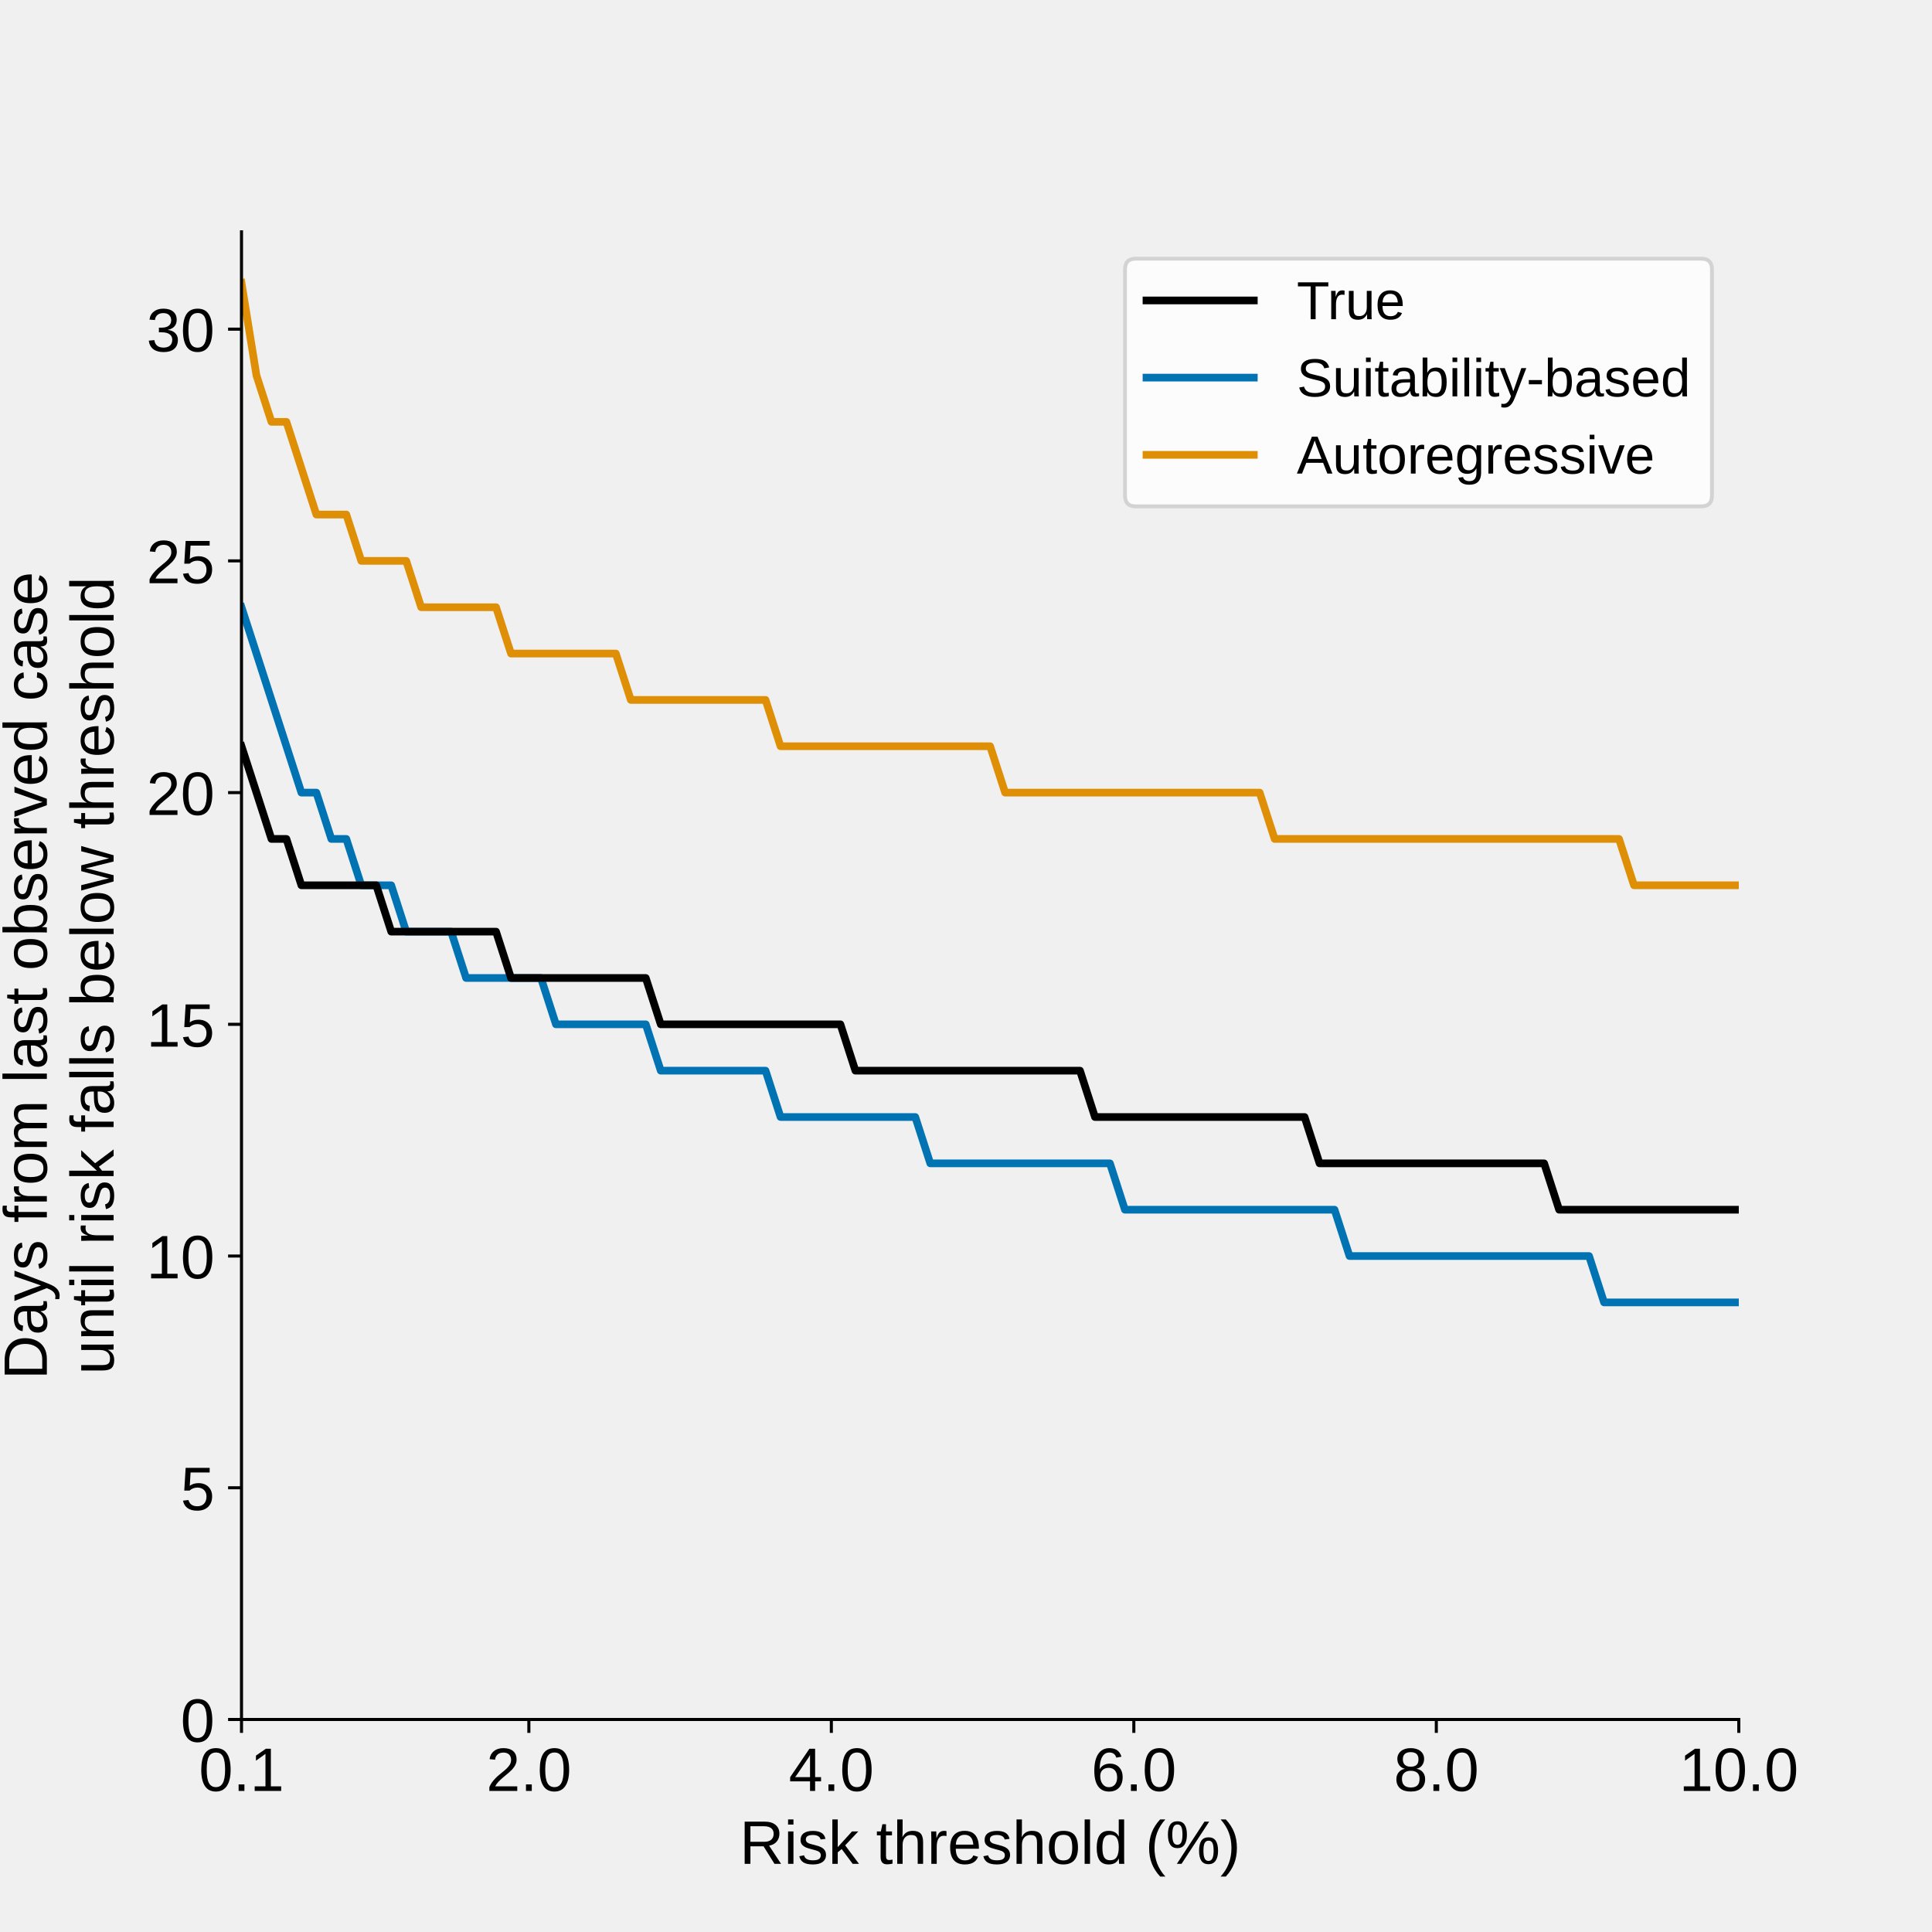
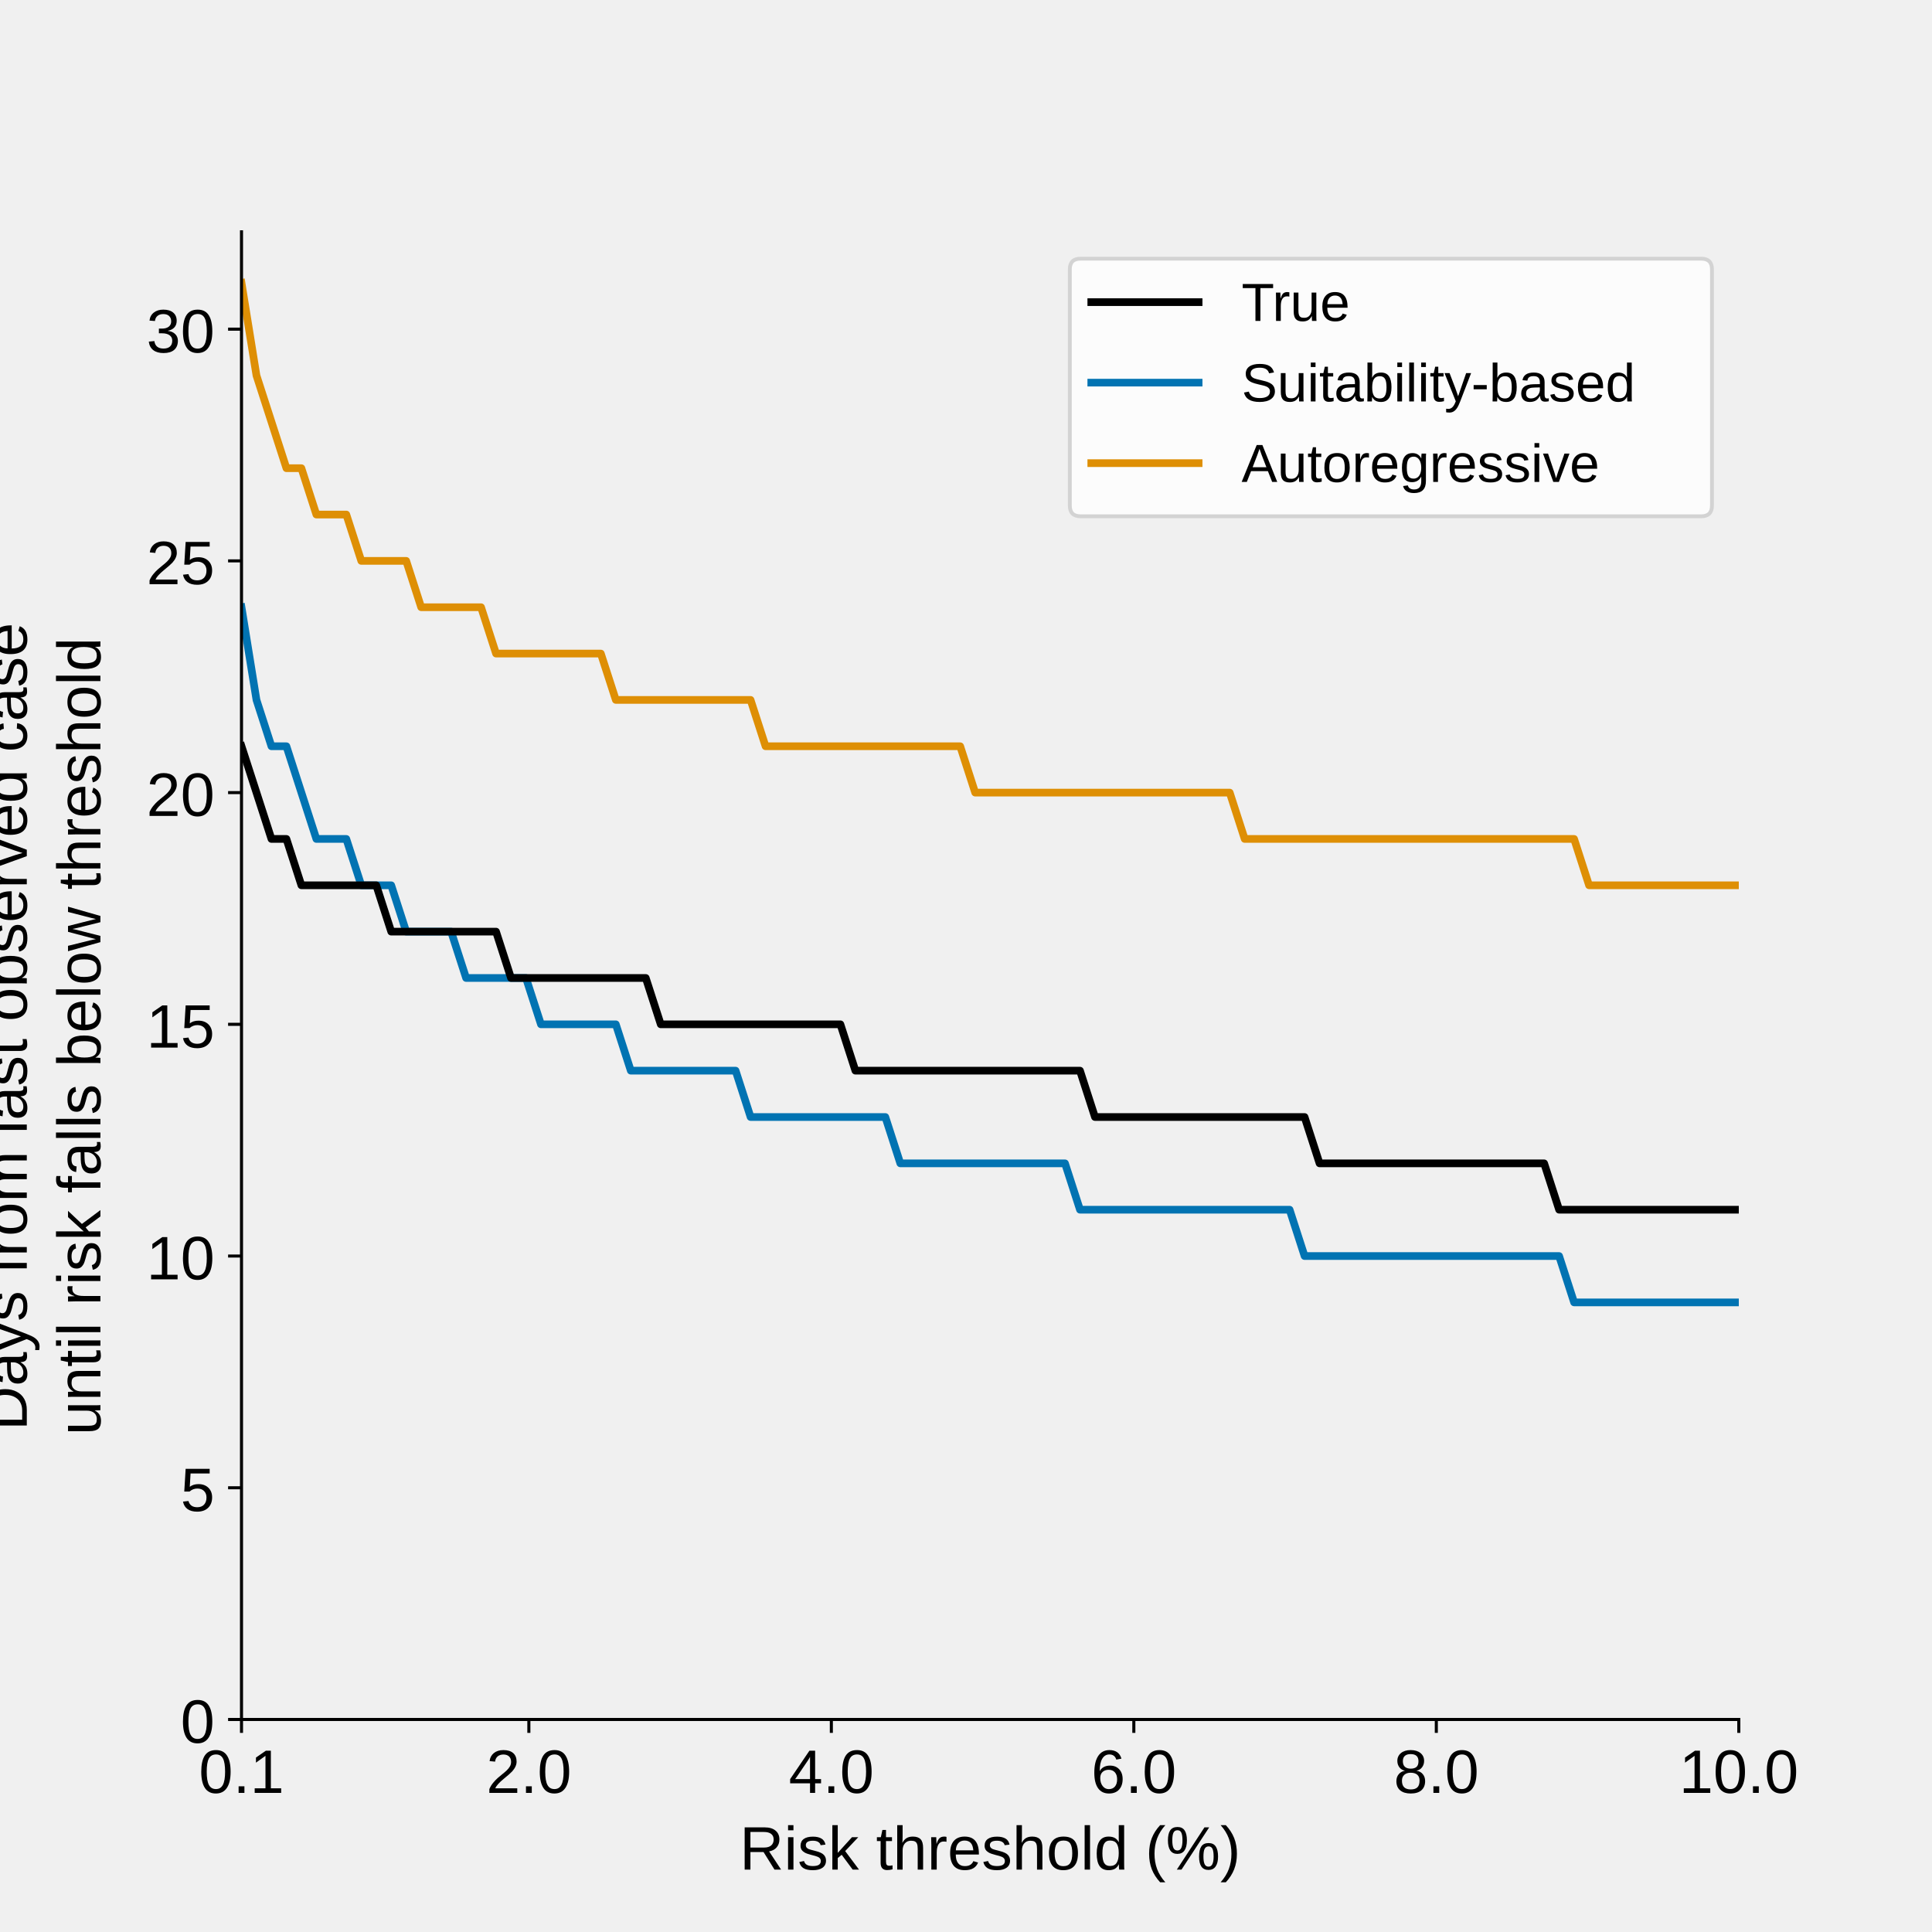
<svg xmlns="http://www.w3.org/2000/svg" xmlns:xlink="http://www.w3.org/1999/xlink" width="504pt" height="504pt" viewBox="0 0 504 504" version="1.1">
  <defs>
    <style type="text/css">*{stroke-linejoin: round; stroke-linecap: butt}</style>
  </defs>
  <g id="figure_1">
    <g id="patch_1">
      <path d="M 0 504  L 504 504  L 504 0  L 0 0  L 0 504  z " style="fill: none" />
    </g>
    <g id="axes_1">
      <g id="patch_2">
        <path d="M 63 448.56  L 453.6 448.56  L 453.6 60.48  L 63 60.48  L 63 448.56  z " style="fill: none" />
      </g>
      <g id="matplotlib.axis_1">
        <g id="xtick_1">
          <g id="line2d_1">
            <defs>
-               <path id="m73e2a680ba" d="M 0 0  L 0 3.5  " style="stroke: #000000; stroke-width: 0.8" />
+               <path id="m56511d2cbc" d="M 0 0  L 0 3.5  " style="stroke: #000000; stroke-width: 0.8" />
            </defs>
            <g>
-               <use xlink:href="#m73e2a680ba" x="63" y="448.56" style="stroke: #000000; stroke-width: 0.8" />
+               <use xlink:href="#m56511d2cbc" x="63" y="448.56" style="stroke: #000000; stroke-width: 0.8" />
            </g>
          </g>
          <g id="text_1">
-             <text style="font-size: 16px; font-family: 'Arial', sans-serif; text-anchor: middle" x="63" y="467.208" transform="rotate(-0 63 467.2084)">0.1</text>
+             <text style="font-size: 16px; font-family: 'Arial', sans-serif; text-anchor: middle" x="63" y="467.716" transform="rotate(-0 63 467.7163)">0.1</text>
          </g>
        </g>
        <g id="xtick_2">
          <g id="line2d_2">
            <g>
-               <use xlink:href="#m73e2a680ba" x="137.964" y="448.56" style="stroke: #000000; stroke-width: 0.8" />
+               <use xlink:href="#m56511d2cbc" x="137.964" y="448.56" style="stroke: #000000; stroke-width: 0.8" />
            </g>
          </g>
          <g id="text_2">
-             <text style="font-size: 16px; font-family: 'Arial', sans-serif; text-anchor: middle" x="137.964" y="467.208" transform="rotate(-0 137.9636 467.2084)">2.0</text>
+             <text style="font-size: 16px; font-family: 'Arial', sans-serif; text-anchor: middle" x="137.964" y="467.716" transform="rotate(-0 137.9636 467.7163)">2.0</text>
          </g>
        </g>
        <g id="xtick_3">
          <g id="line2d_3">
            <g>
-               <use xlink:href="#m73e2a680ba" x="216.873" y="448.56" style="stroke: #000000; stroke-width: 0.8" />
+               <use xlink:href="#m56511d2cbc" x="216.873" y="448.56" style="stroke: #000000; stroke-width: 0.8" />
            </g>
          </g>
          <g id="text_3">
-             <text style="font-size: 16px; font-family: 'Arial', sans-serif; text-anchor: middle" x="216.873" y="467.208" transform="rotate(-0 216.8727 467.2084)">4.0</text>
+             <text style="font-size: 16px; font-family: 'Arial', sans-serif; text-anchor: middle" x="216.873" y="467.716" transform="rotate(-0 216.8727 467.7163)">4.0</text>
          </g>
        </g>
        <g id="xtick_4">
          <g id="line2d_4">
            <g>
-               <use xlink:href="#m73e2a680ba" x="295.782" y="448.56" style="stroke: #000000; stroke-width: 0.8" />
+               <use xlink:href="#m56511d2cbc" x="295.782" y="448.56" style="stroke: #000000; stroke-width: 0.8" />
            </g>
          </g>
          <g id="text_4">
-             <text style="font-size: 16px; font-family: 'Arial', sans-serif; text-anchor: middle" x="295.782" y="467.208" transform="rotate(-0 295.7818 467.2084)">6.0</text>
+             <text style="font-size: 16px; font-family: 'Arial', sans-serif; text-anchor: middle" x="295.782" y="467.716" transform="rotate(-0 295.7818 467.7163)">6.0</text>
          </g>
        </g>
        <g id="xtick_5">
          <g id="line2d_5">
            <g>
-               <use xlink:href="#m73e2a680ba" x="374.691" y="448.56" style="stroke: #000000; stroke-width: 0.8" />
+               <use xlink:href="#m56511d2cbc" x="374.691" y="448.56" style="stroke: #000000; stroke-width: 0.8" />
            </g>
          </g>
          <g id="text_5">
-             <text style="font-size: 16px; font-family: 'Arial', sans-serif; text-anchor: middle" x="374.691" y="467.208" transform="rotate(-0 374.6909 467.2084)">8.0</text>
+             <text style="font-size: 16px; font-family: 'Arial', sans-serif; text-anchor: middle" x="374.691" y="467.716" transform="rotate(-0 374.6909 467.7163)">8.0</text>
          </g>
        </g>
        <g id="xtick_6">
          <g id="line2d_6">
            <g>
-               <use xlink:href="#m73e2a680ba" x="453.6" y="448.56" style="stroke: #000000; stroke-width: 0.8" />
+               <use xlink:href="#m56511d2cbc" x="453.6" y="448.56" style="stroke: #000000; stroke-width: 0.8" />
            </g>
          </g>
          <g id="text_6">
-             <text style="font-size: 16px; font-family: 'Arial', sans-serif; text-anchor: middle" x="453.6" y="467.208" transform="rotate(-0 453.6 467.2084)">10.0</text>
+             <text style="font-size: 16px; font-family: 'Arial', sans-serif; text-anchor: middle" x="453.6" y="467.716" transform="rotate(-0 453.6 467.7163)">10.0</text>
          </g>
        </g>
        <g id="text_7">
-           <text style="font-size: 16px; font-family: 'Arial', sans-serif; text-anchor: middle" x="258.3" y="486.224" transform="rotate(-0 258.3 486.2241)">Risk threshold (%)</text>
+           <text style="font-size: 16px; font-family: 'Arial', sans-serif; text-anchor: middle" x="258.3" y="487.717" transform="rotate(-0 258.3 487.7175)">Risk threshold (%)</text>
        </g>
      </g>
      <g id="matplotlib.axis_2">
        <g id="ytick_1">
          <g id="line2d_7">
            <defs>
-               <path id="mc3c724bf0c" d="M 0 0  L -3.5 0  " style="stroke: #000000; stroke-width: 0.8" />
+               <path id="m12f2c58d21" d="M 0 0  L -3.5 0  " style="stroke: #000000; stroke-width: 0.8" />
            </defs>
            <g>
-               <use xlink:href="#mc3c724bf0c" x="63" y="448.56" style="stroke: #000000; stroke-width: 0.8" />
+               <use xlink:href="#m12f2c58d21" x="63" y="448.56" style="stroke: #000000; stroke-width: 0.8" />
            </g>
          </g>
          <g id="text_8">
-             <text style="font-size: 16px; font-family: 'Arial', sans-serif; text-anchor: end" x="56" y="454.384" transform="rotate(-0 56 454.3842)">0</text>
+             <text style="font-size: 16px; font-family: 'Arial', sans-serif; text-anchor: end" x="56" y="454.638" transform="rotate(-0 56 454.6381)">0</text>
          </g>
        </g>
        <g id="ytick_2">
          <g id="line2d_8">
            <g>
-               <use xlink:href="#mc3c724bf0c" x="63" y="388.111" style="stroke: #000000; stroke-width: 0.8" />
+               <use xlink:href="#m12f2c58d21" x="63" y="388.111" style="stroke: #000000; stroke-width: 0.8" />
            </g>
          </g>
          <g id="text_9">
-             <text style="font-size: 16px; font-family: 'Arial', sans-serif; text-anchor: end" x="56" y="393.936" transform="rotate(-0 56 393.9356)">5</text>
+             <text style="font-size: 16px; font-family: 'Arial', sans-serif; text-anchor: end" x="56" y="394.19" transform="rotate(-0 56 394.1895)">5</text>
          </g>
        </g>
        <g id="ytick_3">
          <g id="line2d_9">
            <g>
-               <use xlink:href="#mc3c724bf0c" x="63" y="327.663" style="stroke: #000000; stroke-width: 0.8" />
+               <use xlink:href="#m12f2c58d21" x="63" y="327.663" style="stroke: #000000; stroke-width: 0.8" />
            </g>
          </g>
          <g id="text_10">
-             <text style="font-size: 16px; font-family: 'Arial', sans-serif; text-anchor: end" x="56" y="333.487" transform="rotate(-0 56 333.487)">10</text>
+             <text style="font-size: 16px; font-family: 'Arial', sans-serif; text-anchor: end" x="56" y="333.741" transform="rotate(-0 56 333.7409)">10</text>
          </g>
        </g>
        <g id="ytick_4">
          <g id="line2d_10">
            <g>
-               <use xlink:href="#mc3c724bf0c" x="63" y="267.214" style="stroke: #000000; stroke-width: 0.8" />
+               <use xlink:href="#m12f2c58d21" x="63" y="267.214" style="stroke: #000000; stroke-width: 0.8" />
            </g>
          </g>
          <g id="text_11">
-             <text style="font-size: 16px; font-family: 'Arial', sans-serif; text-anchor: end" x="56" y="273.038" transform="rotate(-0 56 273.0384)">15</text>
+             <text style="font-size: 16px; font-family: 'Arial', sans-serif; text-anchor: end" x="56" y="273.292" transform="rotate(-0 56 273.2923)">15</text>
          </g>
        </g>
        <g id="ytick_5">
          <g id="line2d_11">
            <g>
-               <use xlink:href="#mc3c724bf0c" x="63" y="206.766" style="stroke: #000000; stroke-width: 0.8" />
+               <use xlink:href="#m12f2c58d21" x="63" y="206.766" style="stroke: #000000; stroke-width: 0.8" />
            </g>
          </g>
          <g id="text_12">
-             <text style="font-size: 16px; font-family: 'Arial', sans-serif; text-anchor: end" x="56" y="212.59" transform="rotate(-0 56 212.5898)">20</text>
+             <text style="font-size: 16px; font-family: 'Arial', sans-serif; text-anchor: end" x="56" y="212.844" transform="rotate(-0 56 212.8437)">20</text>
          </g>
        </g>
        <g id="ytick_6">
          <g id="line2d_12">
            <g>
-               <use xlink:href="#mc3c724bf0c" x="63" y="146.317" style="stroke: #000000; stroke-width: 0.8" />
+               <use xlink:href="#m12f2c58d21" x="63" y="146.317" style="stroke: #000000; stroke-width: 0.8" />
            </g>
          </g>
          <g id="text_13">
-             <text style="font-size: 16px; font-family: 'Arial', sans-serif; text-anchor: end" x="56" y="152.141" transform="rotate(-0 56 152.1412)">25</text>
+             <text style="font-size: 16px; font-family: 'Arial', sans-serif; text-anchor: end" x="56" y="152.395" transform="rotate(-0 56 152.3951)">25</text>
          </g>
        </g>
        <g id="ytick_7">
          <g id="line2d_13">
            <g>
-               <use xlink:href="#mc3c724bf0c" x="63" y="85.868" style="stroke: #000000; stroke-width: 0.8" />
+               <use xlink:href="#m12f2c58d21" x="63" y="85.868" style="stroke: #000000; stroke-width: 0.8" />
            </g>
          </g>
          <g id="text_14">
-             <text style="font-size: 16px; font-family: 'Arial', sans-serif; text-anchor: end" x="56" y="91.693" transform="rotate(-0 56 91.69263)">30</text>
+             <text style="font-size: 16px; font-family: 'Arial', sans-serif; text-anchor: end" x="56" y="91.947" transform="rotate(-0 56 91.94654)">30</text>
          </g>
        </g>
        <g id="text_15">
-           <text style="font-size: 16px; font-family: 'Arial', sans-serif" transform="translate(12.22422 359.8888) rotate(-90)">Days from last observed case</text>
-           <text style="font-size: 16px; font-family: 'Arial', sans-serif" transform="translate(29.63859 358.5612) rotate(-90)">until risk falls below threshold</text>
+           <text style="font-size: 16px; font-family: 'Arial', sans-serif" transform="translate(6.990312 373.18) rotate(-90)">Days from last observed case</text>
+           <text style="font-size: 16px; font-family: 'Arial', sans-serif" transform="translate(26.19469 374.39) rotate(-90)">until risk falls below threshold</text>
        </g>
      </g>
      <g id="line2d_14">
-         <path d="M 63 158.407  L 66.906 170.496  L 70.812 182.586  L 74.718 194.676  L 78.624 206.766  L 82.53 206.766  L 86.436 218.855  L 90.342 218.855  L 94.248 230.945  L 98.154 230.945  L 102.06 230.945  L 105.966 243.035  L 109.872 243.035  L 113.778 243.035  L 117.684 243.035  L 121.59 255.124  L 125.496 255.124  L 129.402 255.124  L 133.308 255.124  L 137.214 255.124  L 141.12 255.124  L 145.026 267.214  L 148.932 267.214  L 152.838 267.214  L 156.744 267.214  L 160.65 267.214  L 164.556 267.214  L 168.462 267.214  L 172.368 279.304  L 176.274 279.304  L 180.18 279.304  L 184.086 279.304  L 187.992 279.304  L 191.898 279.304  L 195.804 279.304  L 199.71 279.304  L 203.616 291.394  L 207.522 291.394  L 211.428 291.394  L 215.334 291.394  L 219.24 291.394  L 223.146 291.394  L 227.052 291.394  L 230.958 291.394  L 234.864 291.394  L 238.77 291.394  L 242.676 303.483  L 246.582 303.483  L 250.488 303.483  L 254.394 303.483  L 258.3 303.483  L 262.206 303.483  L 266.112 303.483  L 270.018 303.483  L 273.924 303.483  L 277.83 303.483  L 281.736 303.483  L 285.642 303.483  L 289.548 303.483  L 293.454 315.573  L 297.36 315.573  L 301.266 315.573  L 305.172 315.573  L 309.078 315.573  L 312.984 315.573  L 316.89 315.573  L 320.796 315.573  L 324.702 315.573  L 328.608 315.573  L 332.514 315.573  L 336.42 315.573  L 340.326 315.573  L 344.232 315.573  L 348.138 315.573  L 352.044 327.663  L 355.95 327.663  L 359.856 327.663  L 363.762 327.663  L 367.668 327.663  L 371.574 327.663  L 375.48 327.663  L 379.386 327.663  L 383.292 327.663  L 387.198 327.663  L 391.104 327.663  L 395.01 327.663  L 398.916 327.663  L 402.822 327.663  L 406.728 327.663  L 410.634 327.663  L 414.54 327.663  L 418.446 339.753  L 422.352 339.753  L 426.258 339.753  L 430.164 339.753  L 434.07 339.753  L 437.976 339.753  L 441.882 339.753  L 445.788 339.753  L 449.694 339.753  L 453.6 339.753  " clip-path="url(#pd6e55bc116)" style="fill: none; stroke: #0173b2; stroke-width: 2; stroke-linecap: square" />
+         <path d="M 63 158.407  L 66.906 182.586  L 70.812 194.676  L 74.718 194.676  L 78.624 206.766  L 82.53 218.855  L 86.436 218.855  L 90.342 218.855  L 94.248 230.945  L 98.154 230.945  L 102.06 230.945  L 105.966 243.035  L 109.872 243.035  L 113.778 243.035  L 117.684 243.035  L 121.59 255.124  L 125.496 255.124  L 129.402 255.124  L 133.308 255.124  L 137.214 255.124  L 141.12 267.214  L 145.026 267.214  L 148.932 267.214  L 152.838 267.214  L 156.744 267.214  L 160.65 267.214  L 164.556 279.304  L 168.462 279.304  L 172.368 279.304  L 176.274 279.304  L 180.18 279.304  L 184.086 279.304  L 187.992 279.304  L 191.898 279.304  L 195.804 291.394  L 199.71 291.394  L 203.616 291.394  L 207.522 291.394  L 211.428 291.394  L 215.334 291.394  L 219.24 291.394  L 223.146 291.394  L 227.052 291.394  L 230.958 291.394  L 234.864 303.483  L 238.77 303.483  L 242.676 303.483  L 246.582 303.483  L 250.488 303.483  L 254.394 303.483  L 258.3 303.483  L 262.206 303.483  L 266.112 303.483  L 270.018 303.483  L 273.924 303.483  L 277.83 303.483  L 281.736 315.573  L 285.642 315.573  L 289.548 315.573  L 293.454 315.573  L 297.36 315.573  L 301.266 315.573  L 305.172 315.573  L 309.078 315.573  L 312.984 315.573  L 316.89 315.573  L 320.796 315.573  L 324.702 315.573  L 328.608 315.573  L 332.514 315.573  L 336.42 315.573  L 340.326 327.663  L 344.232 327.663  L 348.138 327.663  L 352.044 327.663  L 355.95 327.663  L 359.856 327.663  L 363.762 327.663  L 367.668 327.663  L 371.574 327.663  L 375.48 327.663  L 379.386 327.663  L 383.292 327.663  L 387.198 327.663  L 391.104 327.663  L 395.01 327.663  L 398.916 327.663  L 402.822 327.663  L 406.728 327.663  L 410.634 339.753  L 414.54 339.753  L 418.446 339.753  L 422.352 339.753  L 426.258 339.753  L 430.164 339.753  L 434.07 339.753  L 437.976 339.753  L 441.882 339.753  L 445.788 339.753  L 449.694 339.753  L 453.6 339.753  " clip-path="url(#pc486471173)" style="fill: none; stroke: #0173b2; stroke-width: 2; stroke-linecap: square" />
      </g>
      <g id="line2d_15">
-         <path d="M 63 73.779  L 66.906 97.958  L 70.812 110.048  L 74.718 110.048  L 78.624 122.138  L 82.53 134.227  L 86.436 134.227  L 90.342 134.227  L 94.248 146.317  L 98.154 146.317  L 102.06 146.317  L 105.966 146.317  L 109.872 158.407  L 113.778 158.407  L 117.684 158.407  L 121.59 158.407  L 125.496 158.407  L 129.402 158.407  L 133.308 170.496  L 137.214 170.496  L 141.12 170.496  L 145.026 170.496  L 148.932 170.496  L 152.838 170.496  L 156.744 170.496  L 160.65 170.496  L 164.556 182.586  L 168.462 182.586  L 172.368 182.586  L 176.274 182.586  L 180.18 182.586  L 184.086 182.586  L 187.992 182.586  L 191.898 182.586  L 195.804 182.586  L 199.71 182.586  L 203.616 194.676  L 207.522 194.676  L 211.428 194.676  L 215.334 194.676  L 219.24 194.676  L 223.146 194.676  L 227.052 194.676  L 230.958 194.676  L 234.864 194.676  L 238.77 194.676  L 242.676 194.676  L 246.582 194.676  L 250.488 194.676  L 254.394 194.676  L 258.3 194.676  L 262.206 206.766  L 266.112 206.766  L 270.018 206.766  L 273.924 206.766  L 277.83 206.766  L 281.736 206.766  L 285.642 206.766  L 289.548 206.766  L 293.454 206.766  L 297.36 206.766  L 301.266 206.766  L 305.172 206.766  L 309.078 206.766  L 312.984 206.766  L 316.89 206.766  L 320.796 206.766  L 324.702 206.766  L 328.608 206.766  L 332.514 218.855  L 336.42 218.855  L 340.326 218.855  L 344.232 218.855  L 348.138 218.855  L 352.044 218.855  L 355.95 218.855  L 359.856 218.855  L 363.762 218.855  L 367.668 218.855  L 371.574 218.855  L 375.48 218.855  L 379.386 218.855  L 383.292 218.855  L 387.198 218.855  L 391.104 218.855  L 395.01 218.855  L 398.916 218.855  L 402.822 218.855  L 406.728 218.855  L 410.634 218.855  L 414.54 218.855  L 418.446 218.855  L 422.352 218.855  L 426.258 230.945  L 430.164 230.945  L 434.07 230.945  L 437.976 230.945  L 441.882 230.945  L 445.788 230.945  L 449.694 230.945  L 453.6 230.945  " clip-path="url(#pd6e55bc116)" style="fill: none; stroke: #de8f05; stroke-width: 2; stroke-linecap: square" />
+         <path d="M 63 73.779  L 66.906 97.958  L 70.812 110.048  L 74.718 122.138  L 78.624 122.138  L 82.53 134.227  L 86.436 134.227  L 90.342 134.227  L 94.248 146.317  L 98.154 146.317  L 102.06 146.317  L 105.966 146.317  L 109.872 158.407  L 113.778 158.407  L 117.684 158.407  L 121.59 158.407  L 125.496 158.407  L 129.402 170.496  L 133.308 170.496  L 137.214 170.496  L 141.12 170.496  L 145.026 170.496  L 148.932 170.496  L 152.838 170.496  L 156.744 170.496  L 160.65 182.586  L 164.556 182.586  L 168.462 182.586  L 172.368 182.586  L 176.274 182.586  L 180.18 182.586  L 184.086 182.586  L 187.992 182.586  L 191.898 182.586  L 195.804 182.586  L 199.71 194.676  L 203.616 194.676  L 207.522 194.676  L 211.428 194.676  L 215.334 194.676  L 219.24 194.676  L 223.146 194.676  L 227.052 194.676  L 230.958 194.676  L 234.864 194.676  L 238.77 194.676  L 242.676 194.676  L 246.582 194.676  L 250.488 194.676  L 254.394 206.766  L 258.3 206.766  L 262.206 206.766  L 266.112 206.766  L 270.018 206.766  L 273.924 206.766  L 277.83 206.766  L 281.736 206.766  L 285.642 206.766  L 289.548 206.766  L 293.454 206.766  L 297.36 206.766  L 301.266 206.766  L 305.172 206.766  L 309.078 206.766  L 312.984 206.766  L 316.89 206.766  L 320.796 206.766  L 324.702 218.855  L 328.608 218.855  L 332.514 218.855  L 336.42 218.855  L 340.326 218.855  L 344.232 218.855  L 348.138 218.855  L 352.044 218.855  L 355.95 218.855  L 359.856 218.855  L 363.762 218.855  L 367.668 218.855  L 371.574 218.855  L 375.48 218.855  L 379.386 218.855  L 383.292 218.855  L 387.198 218.855  L 391.104 218.855  L 395.01 218.855  L 398.916 218.855  L 402.822 218.855  L 406.728 218.855  L 410.634 218.855  L 414.54 230.945  L 418.446 230.945  L 422.352 230.945  L 426.258 230.945  L 430.164 230.945  L 434.07 230.945  L 437.976 230.945  L 441.882 230.945  L 445.788 230.945  L 449.694 230.945  L 453.6 230.945  " clip-path="url(#pc486471173)" style="fill: none; stroke: #de8f05; stroke-width: 2; stroke-linecap: square" />
      </g>
      <g id="line2d_16">
-         <path d="M 63 194.676  L 66.906 206.766  L 70.812 218.855  L 74.718 218.855  L 78.624 230.945  L 82.53 230.945  L 86.436 230.945  L 90.342 230.945  L 94.248 230.945  L 98.154 230.945  L 102.06 243.035  L 105.966 243.035  L 109.872 243.035  L 113.778 243.035  L 117.684 243.035  L 121.59 243.035  L 125.496 243.035  L 129.402 243.035  L 133.308 255.124  L 137.214 255.124  L 141.12 255.124  L 145.026 255.124  L 148.932 255.124  L 152.838 255.124  L 156.744 255.124  L 160.65 255.124  L 164.556 255.124  L 168.462 255.124  L 172.368 267.214  L 176.274 267.214  L 180.18 267.214  L 184.086 267.214  L 187.992 267.214  L 191.898 267.214  L 195.804 267.214  L 199.71 267.214  L 203.616 267.214  L 207.522 267.214  L 211.428 267.214  L 215.334 267.214  L 219.24 267.214  L 223.146 279.304  L 227.052 279.304  L 230.958 279.304  L 234.864 279.304  L 238.77 279.304  L 242.676 279.304  L 246.582 279.304  L 250.488 279.304  L 254.394 279.304  L 258.3 279.304  L 262.206 279.304  L 266.112 279.304  L 270.018 279.304  L 273.924 279.304  L 277.83 279.304  L 281.736 279.304  L 285.642 291.394  L 289.548 291.394  L 293.454 291.394  L 297.36 291.394  L 301.266 291.394  L 305.172 291.394  L 309.078 291.394  L 312.984 291.394  L 316.89 291.394  L 320.796 291.394  L 324.702 291.394  L 328.608 291.394  L 332.514 291.394  L 336.42 291.394  L 340.326 291.394  L 344.232 303.483  L 348.138 303.483  L 352.044 303.483  L 355.95 303.483  L 359.856 303.483  L 363.762 303.483  L 367.668 303.483  L 371.574 303.483  L 375.48 303.483  L 379.386 303.483  L 383.292 303.483  L 387.198 303.483  L 391.104 303.483  L 395.01 303.483  L 398.916 303.483  L 402.822 303.483  L 406.728 315.573  L 410.634 315.573  L 414.54 315.573  L 418.446 315.573  L 422.352 315.573  L 426.258 315.573  L 430.164 315.573  L 434.07 315.573  L 437.976 315.573  L 441.882 315.573  L 445.788 315.573  L 449.694 315.573  L 453.6 315.573  " clip-path="url(#pd6e55bc116)" style="fill: none; stroke: #000000; stroke-width: 2; stroke-linecap: square" />
+         <path d="M 63 194.676  L 66.906 206.766  L 70.812 218.855  L 74.718 218.855  L 78.624 230.945  L 82.53 230.945  L 86.436 230.945  L 90.342 230.945  L 94.248 230.945  L 98.154 230.945  L 102.06 243.035  L 105.966 243.035  L 109.872 243.035  L 113.778 243.035  L 117.684 243.035  L 121.59 243.035  L 125.496 243.035  L 129.402 243.035  L 133.308 255.124  L 137.214 255.124  L 141.12 255.124  L 145.026 255.124  L 148.932 255.124  L 152.838 255.124  L 156.744 255.124  L 160.65 255.124  L 164.556 255.124  L 168.462 255.124  L 172.368 267.214  L 176.274 267.214  L 180.18 267.214  L 184.086 267.214  L 187.992 267.214  L 191.898 267.214  L 195.804 267.214  L 199.71 267.214  L 203.616 267.214  L 207.522 267.214  L 211.428 267.214  L 215.334 267.214  L 219.24 267.214  L 223.146 279.304  L 227.052 279.304  L 230.958 279.304  L 234.864 279.304  L 238.77 279.304  L 242.676 279.304  L 246.582 279.304  L 250.488 279.304  L 254.394 279.304  L 258.3 279.304  L 262.206 279.304  L 266.112 279.304  L 270.018 279.304  L 273.924 279.304  L 277.83 279.304  L 281.736 279.304  L 285.642 291.394  L 289.548 291.394  L 293.454 291.394  L 297.36 291.394  L 301.266 291.394  L 305.172 291.394  L 309.078 291.394  L 312.984 291.394  L 316.89 291.394  L 320.796 291.394  L 324.702 291.394  L 328.608 291.394  L 332.514 291.394  L 336.42 291.394  L 340.326 291.394  L 344.232 303.483  L 348.138 303.483  L 352.044 303.483  L 355.95 303.483  L 359.856 303.483  L 363.762 303.483  L 367.668 303.483  L 371.574 303.483  L 375.48 303.483  L 379.386 303.483  L 383.292 303.483  L 387.198 303.483  L 391.104 303.483  L 395.01 303.483  L 398.916 303.483  L 402.822 303.483  L 406.728 315.573  L 410.634 315.573  L 414.54 315.573  L 418.446 315.573  L 422.352 315.573  L 426.258 315.573  L 430.164 315.573  L 434.07 315.573  L 437.976 315.573  L 441.882 315.573  L 445.788 315.573  L 449.694 315.573  L 453.6 315.573  " clip-path="url(#pc486471173)" style="fill: none; stroke: #000000; stroke-width: 2; stroke-linecap: square" />
      </g>
      <g id="patch_3">
        <path d="M 63 448.56  L 63 60.48  " style="fill: none; stroke: #000000; stroke-width: 0.8; stroke-linejoin: miter; stroke-linecap: square" />
      </g>
      <g id="patch_4">
        <path d="M 63 448.56  L 453.6 448.56  " style="fill: none; stroke: #000000; stroke-width: 0.8; stroke-linejoin: miter; stroke-linecap: square" />
      </g>
      <g id="legend_1">
        <g id="patch_5">
-           <path d="M 296.282 132.097  L 443.8 132.097  Q 446.6 132.097 446.6 129.297  L 446.6 70.28  Q 446.6 67.48 443.8 67.48  L 296.282 67.48  Q 293.482 67.48 293.482 70.28  L 293.482 129.297  Q 293.482 132.097 296.282 132.097  z " style="fill: #ffffff; opacity: 0.8; stroke: #cccccc; stroke-linejoin: miter" />
+           <path d="M 281.883 134.683  L 443.8 134.683  Q 446.6 134.683 446.6 131.883  L 446.6 70.28  Q 446.6 67.48 443.8 67.48  L 281.883 67.48  Q 279.083 67.48 279.083 70.28  L 279.083 131.883  Q 279.083 134.683 281.883 134.683  z " style="fill: #ffffff; opacity: 0.8; stroke: #cccccc; stroke-linejoin: miter" />
        </g>
        <g id="line2d_17">
-           <path d="M 299.082 78.372  L 313.082 78.372  L 327.082 78.372  " style="fill: none; stroke: #000000; stroke-width: 2; stroke-linecap: square" />
+           <path d="M 284.683 78.818  L 298.683 78.818  L 312.683 78.818  " style="fill: none; stroke: #000000; stroke-width: 2; stroke-linecap: square" />
        </g>
        <g id="text_16">
-           <text style="font-size: 14px; font-family: 'Arial', sans-serif; text-anchor: start" x="338.282" y="83.272" transform="rotate(-0 338.2816 83.27238)">True</text>
+           <text style="font-size: 14px; font-family: 'Arial', sans-serif; text-anchor: start" x="323.883" y="83.718" transform="rotate(-0 323.8834 83.71781)">True</text>
        </g>
        <g id="line2d_18">
-           <path d="M 299.082 98.511  L 313.082 98.511  L 327.082 98.511  " style="fill: none; stroke: #0173b2; stroke-width: 2; stroke-linecap: square" />
+           <path d="M 284.683 99.819  L 298.683 99.819  L 312.683 99.819  " style="fill: none; stroke: #0173b2; stroke-width: 2; stroke-linecap: square" />
        </g>
        <g id="text_17">
-           <text style="font-size: 14px; font-family: 'Arial', sans-serif; text-anchor: start" x="338.282" y="103.411" transform="rotate(-0 338.2816 103.4111)">Suitability-based</text>
+           <text style="font-size: 14px; font-family: 'Arial', sans-serif; text-anchor: start" x="323.883" y="104.719" transform="rotate(-0 323.8834 104.7189)">Suitability-based</text>
        </g>
        <g id="line2d_19">
-           <path d="M 299.082 118.65  L 313.082 118.65  L 327.082 118.65  " style="fill: none; stroke: #de8f05; stroke-width: 2; stroke-linecap: square" />
+           <path d="M 284.683 120.82  L 298.683 120.82  L 312.683 120.82  " style="fill: none; stroke: #de8f05; stroke-width: 2; stroke-linecap: square" />
        </g>
        <g id="text_18">
-           <text style="font-size: 14px; font-family: 'Arial', sans-serif; text-anchor: start" x="338.282" y="123.55" transform="rotate(-0 338.2816 123.55)">Autoregressive</text>
+           <text style="font-size: 14px; font-family: 'Arial', sans-serif; text-anchor: start" x="323.883" y="125.72" transform="rotate(-0 323.8834 125.72)">Autoregressive</text>
        </g>
      </g>
    </g>
  </g>
  <defs>
-     <clipPath id="pd6e55bc116">
+     <clipPath id="pc486471173">
      <rect x="63" y="60.48" width="390.6" height="388.08" />
    </clipPath>
  </defs>
</svg>
